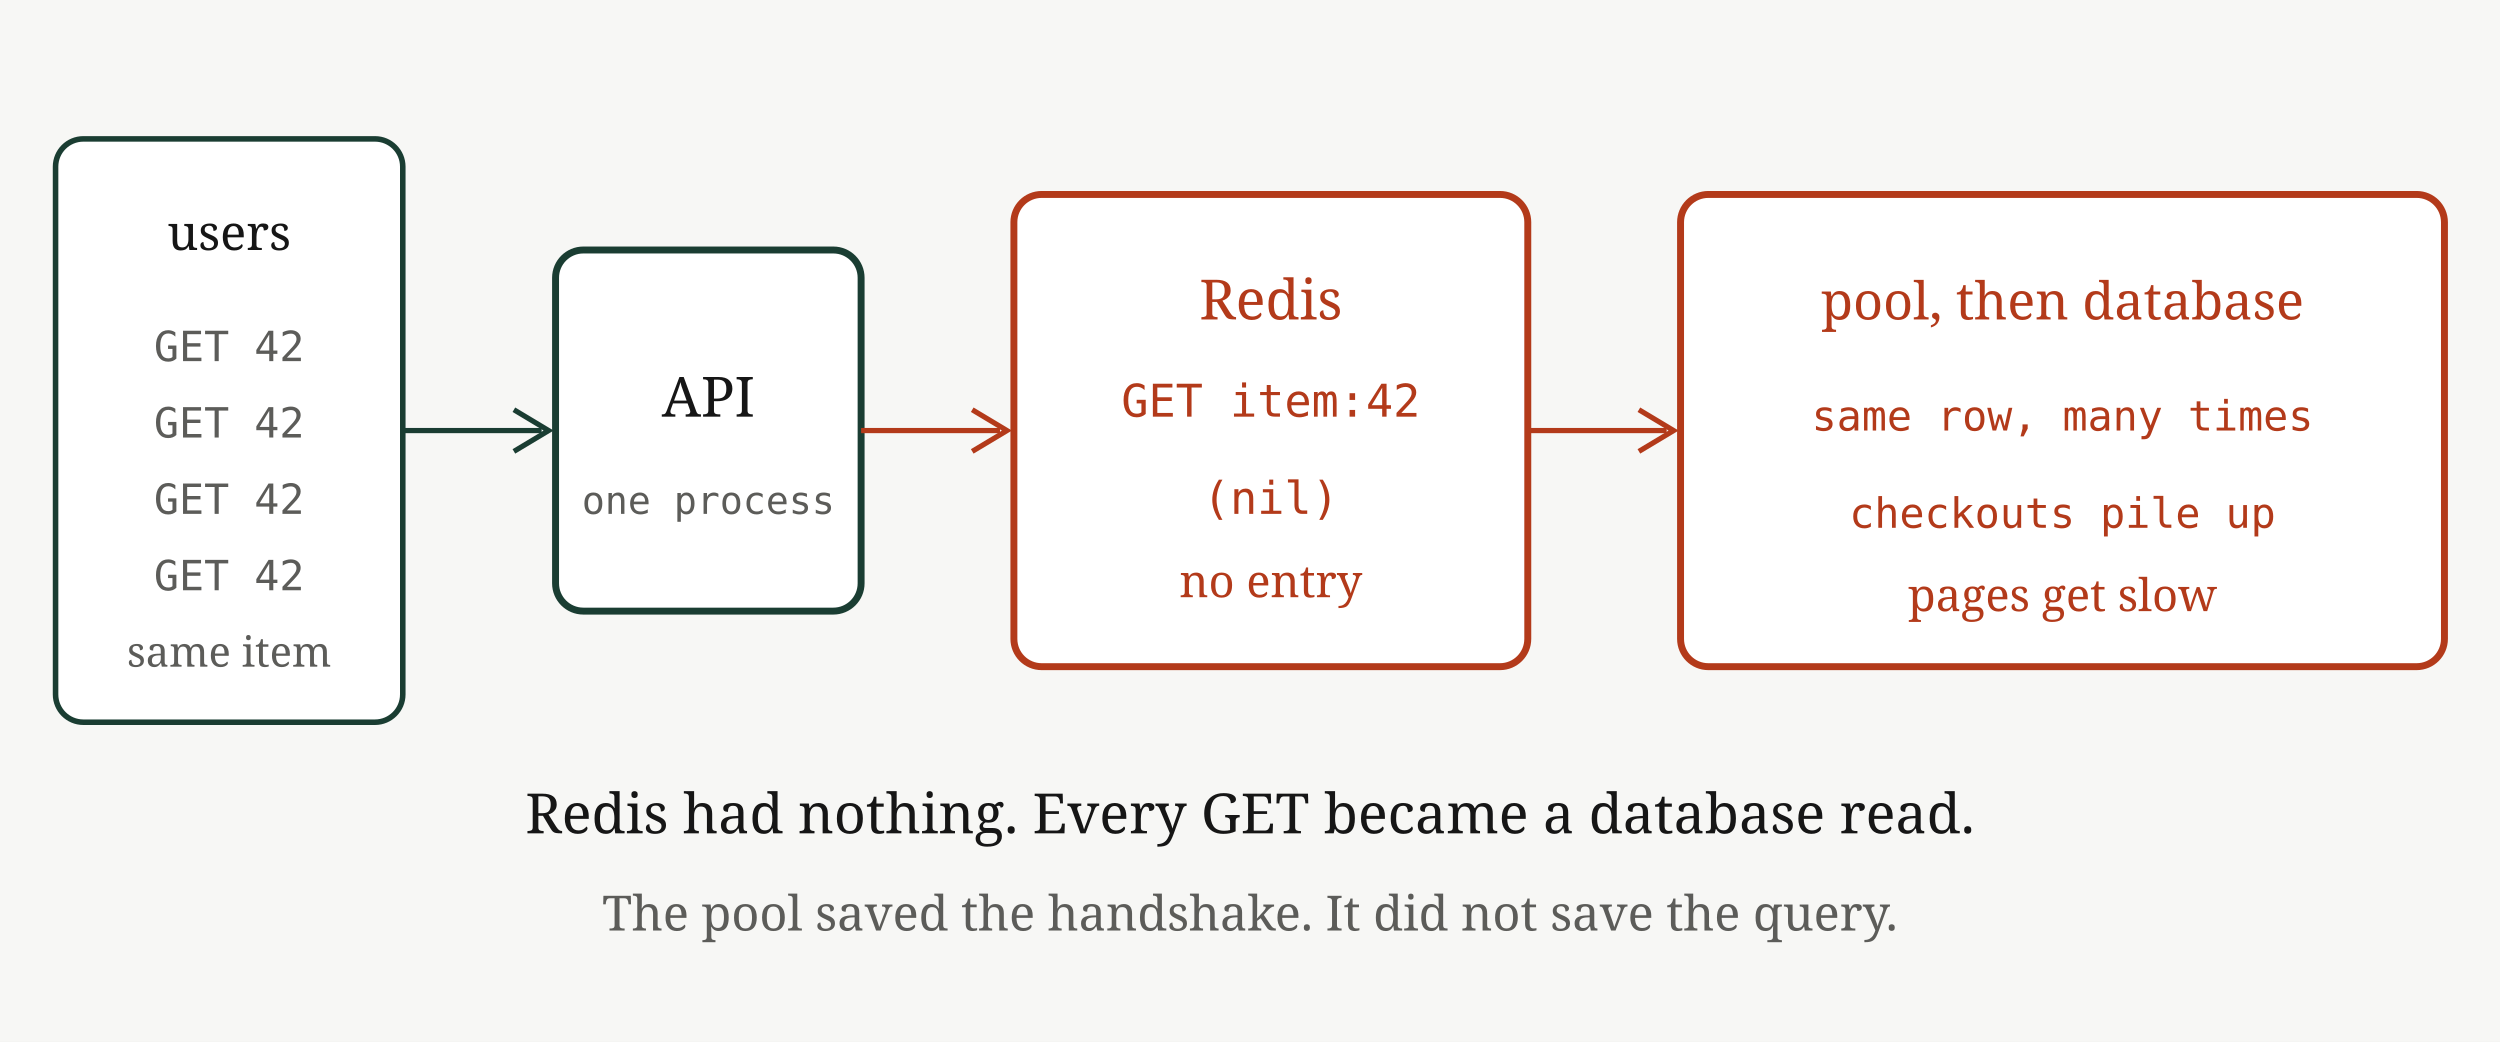
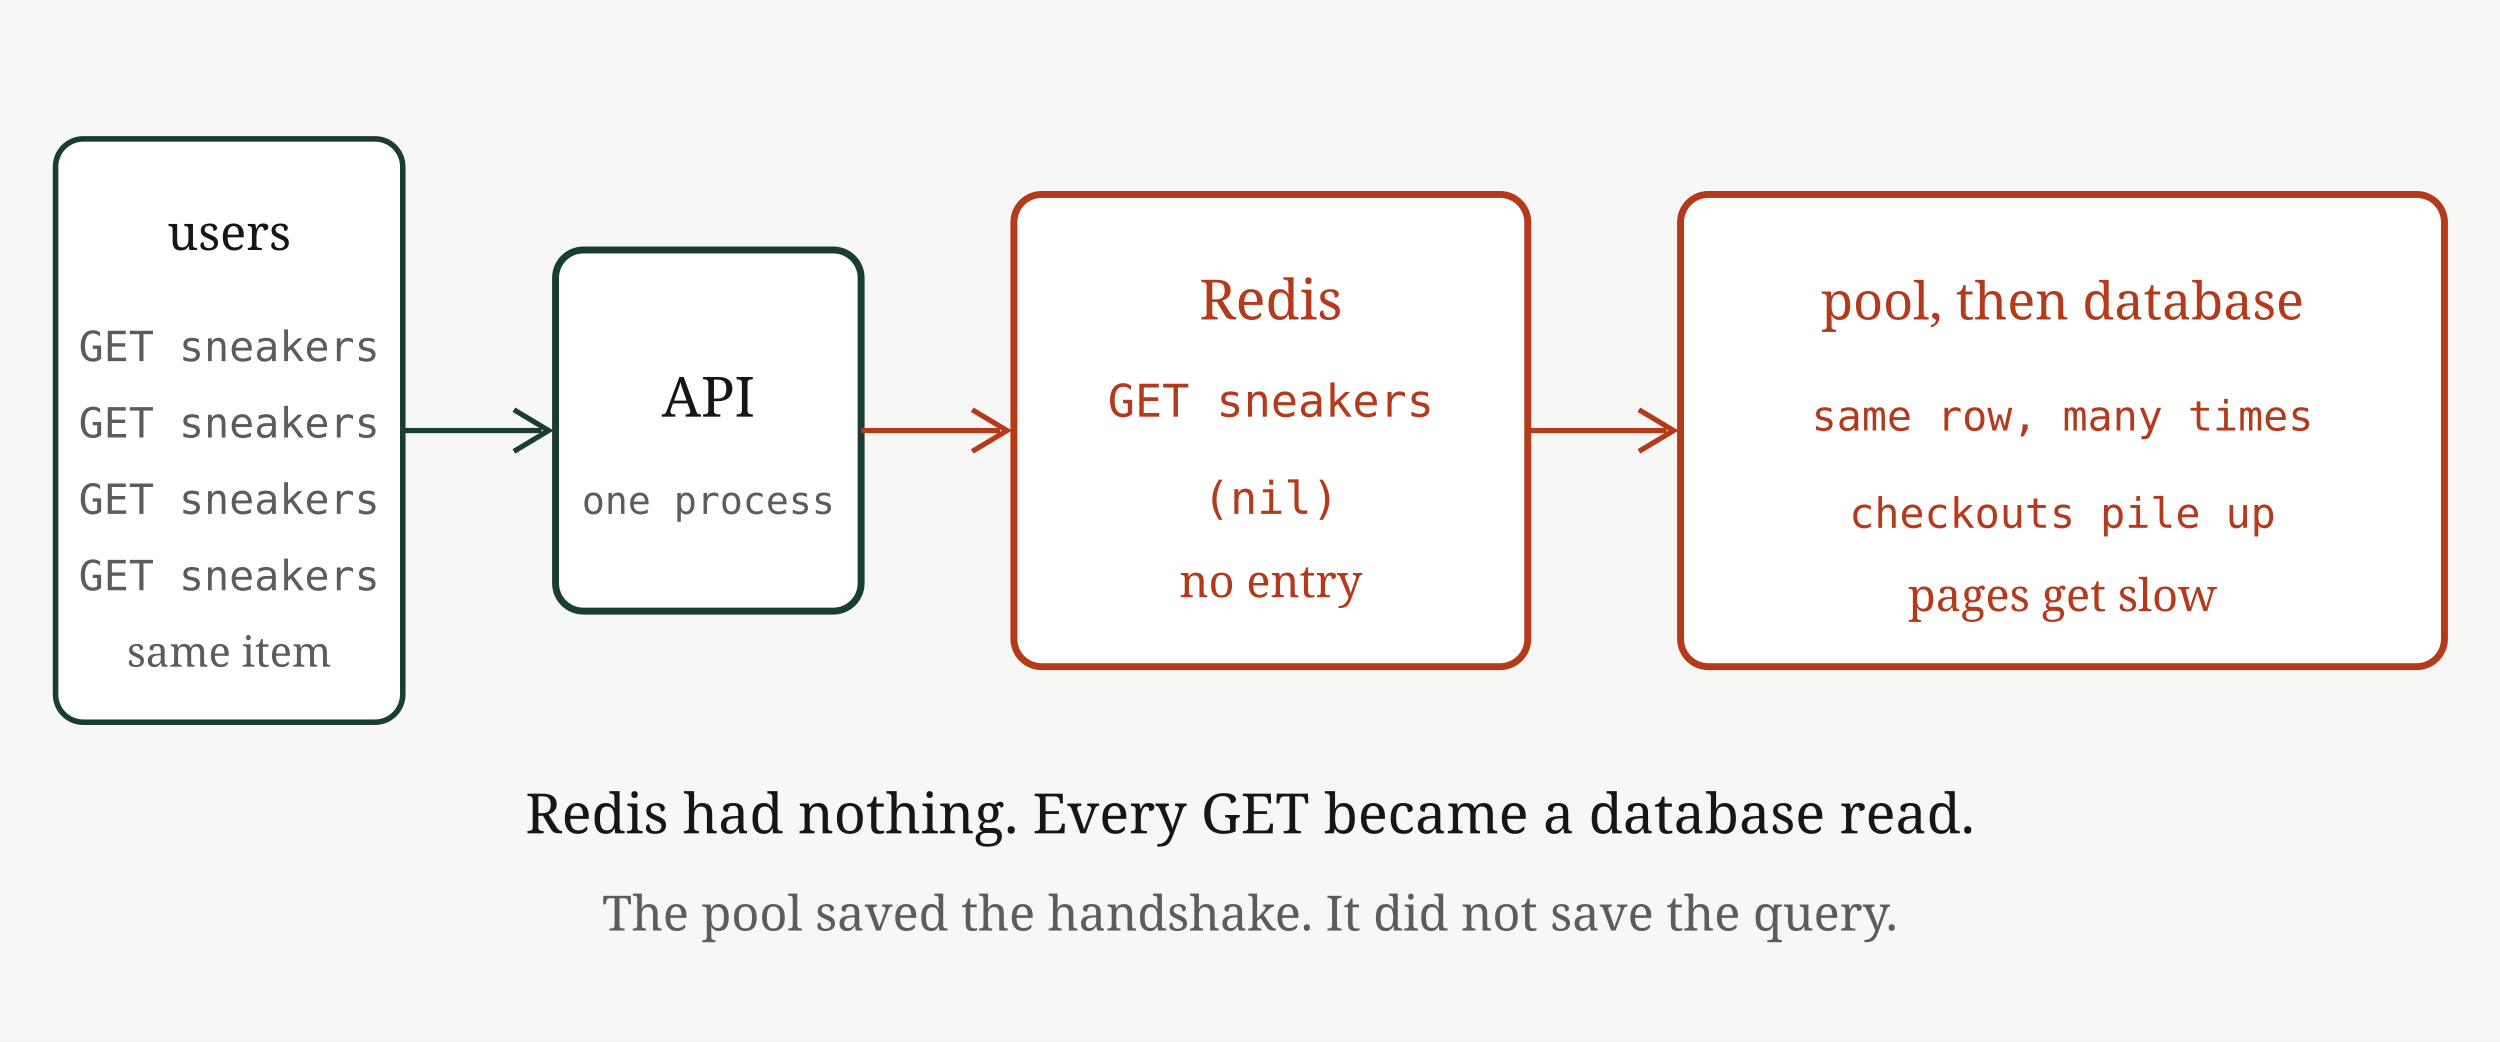
<svg xmlns="http://www.w3.org/2000/svg" viewBox="0 0 720 300" width="720" height="300" role="img">
  <rect width="720" height="300" fill="#F7F7F5" />
  <rect x="16" y="40" width="100" height="168" rx="8" fill="#FFFFFF" stroke="#1A3D32" stroke-width="1.6" />
  <text x="66" y="72" text-anchor="middle" font-family="Georgia, serif" font-size="14" fill="#161616">users</text>
-   <text x="66" y="104" text-anchor="middle" font-family="ui-monospace, monospace" font-size="12" fill="#5C5C59">GET 42</text>
-   <text x="66" y="126" text-anchor="middle" font-family="ui-monospace, monospace" font-size="12" fill="#5C5C59">GET 42</text>
-   <text x="66" y="148" text-anchor="middle" font-family="ui-monospace, monospace" font-size="12" fill="#5C5C59">GET 42</text>
-   <text x="66" y="170" text-anchor="middle" font-family="ui-monospace, monospace" font-size="12" fill="#5C5C59">GET 42</text>
+   <text x="66" y="104" text-anchor="middle" font-family="ui-monospace, monospace" font-size="12" fill="#5C5C59">GET sneakers</text>
+   <text x="66" y="126" text-anchor="middle" font-family="ui-monospace, monospace" font-size="12" fill="#5C5C59">GET sneakers</text>
+   <text x="66" y="148" text-anchor="middle" font-family="ui-monospace, monospace" font-size="12" fill="#5C5C59">GET sneakers</text>
+   <text x="66" y="170" text-anchor="middle" font-family="ui-monospace, monospace" font-size="12" fill="#5C5C59">GET sneakers</text>
  <text x="66" y="192" text-anchor="middle" font-family="Georgia, serif" font-size="12" fill="#5C5C59">same item</text>
  <path d="M116 124 H156" stroke="#1A3D32" stroke-width="1.5" />
  <path d="M148 118 L158 124 L148 130" fill="none" stroke="#1A3D32" stroke-width="1.5" />
  <rect x="160" y="72" width="88" height="104" rx="8" fill="#FFFFFF" stroke="#1A3D32" stroke-width="2" />
  <text x="204" y="120" text-anchor="middle" font-family="Georgia, serif" font-size="16" fill="#161616">API</text>
  <text x="204" y="148" text-anchor="middle" font-family="ui-monospace, monospace" font-size="11" fill="#5C5C59">one process</text>
  <path d="M248 124 H288" stroke="#B33A1A" stroke-width="1.5" />
  <path d="M280 118 L290 124 L280 130" fill="none" stroke="#B33A1A" stroke-width="1.5" />
  <rect x="292" y="56" width="148" height="136" rx="8" fill="#FFFFFF" stroke="#B33A1A" stroke-width="2" />
  <text x="366" y="92" text-anchor="middle" font-family="Georgia, serif" font-size="16" fill="#B33A1A">Redis</text>
-   <text x="366" y="120" text-anchor="middle" font-family="ui-monospace, monospace" font-size="13" fill="#B33A1A">GET item:42</text>
+   <text x="366" y="120" text-anchor="middle" font-family="ui-monospace, monospace" font-size="13" fill="#B33A1A">GET sneakers</text>
  <text x="366" y="148" text-anchor="middle" font-family="ui-monospace, monospace" font-size="13" fill="#B33A1A">(nil)</text>
  <text x="366" y="172" text-anchor="middle" font-family="Georgia, serif" font-size="13" fill="#B33A1A">no entry</text>
  <path d="M440 124 H480" stroke="#B33A1A" stroke-width="1.5" />
  <path d="M472 118 L482 124 L472 130" fill="none" stroke="#B33A1A" stroke-width="1.5" />
  <rect x="484" y="56" width="220" height="136" rx="8" fill="#FFFFFF" stroke="#B33A1A" stroke-width="2" />
  <text x="594" y="92" text-anchor="middle" font-family="Georgia, serif" font-size="15" fill="#B33A1A">pool, then database</text>
  <text x="594" y="124" text-anchor="middle" font-family="ui-monospace, monospace" font-size="12" fill="#B33A1A">same row, many times</text>
  <text x="594" y="152" text-anchor="middle" font-family="ui-monospace, monospace" font-size="12" fill="#B33A1A">checkouts pile up</text>
  <text x="594" y="176" text-anchor="middle" font-family="Georgia, serif" font-size="13" fill="#B33A1A">pages get slow</text>
  <text x="360" y="240" text-anchor="middle" font-family="Georgia, serif" font-size="16" fill="#161616">Redis had nothing. Every GET became a database read.</text>
  <text x="360" y="268" text-anchor="middle" font-family="Georgia, serif" font-size="14" fill="#5C5C59">The pool saved the handshake. It did not save the query.</text>
</svg>
